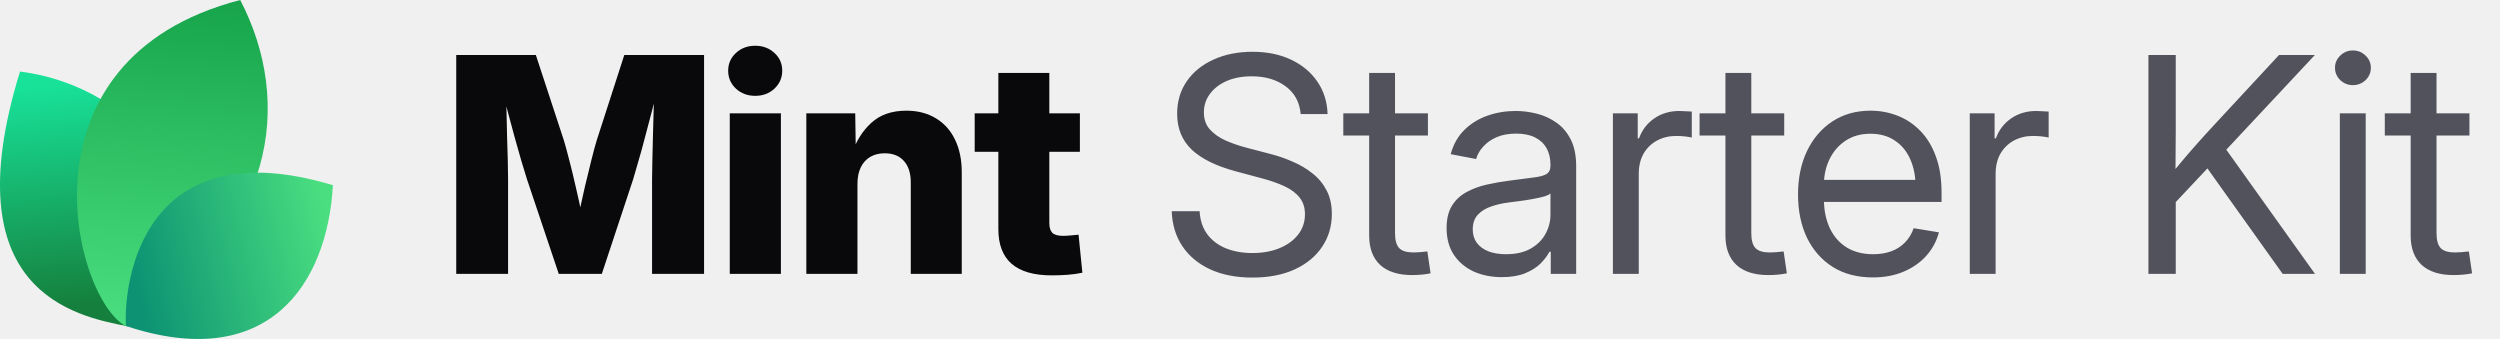
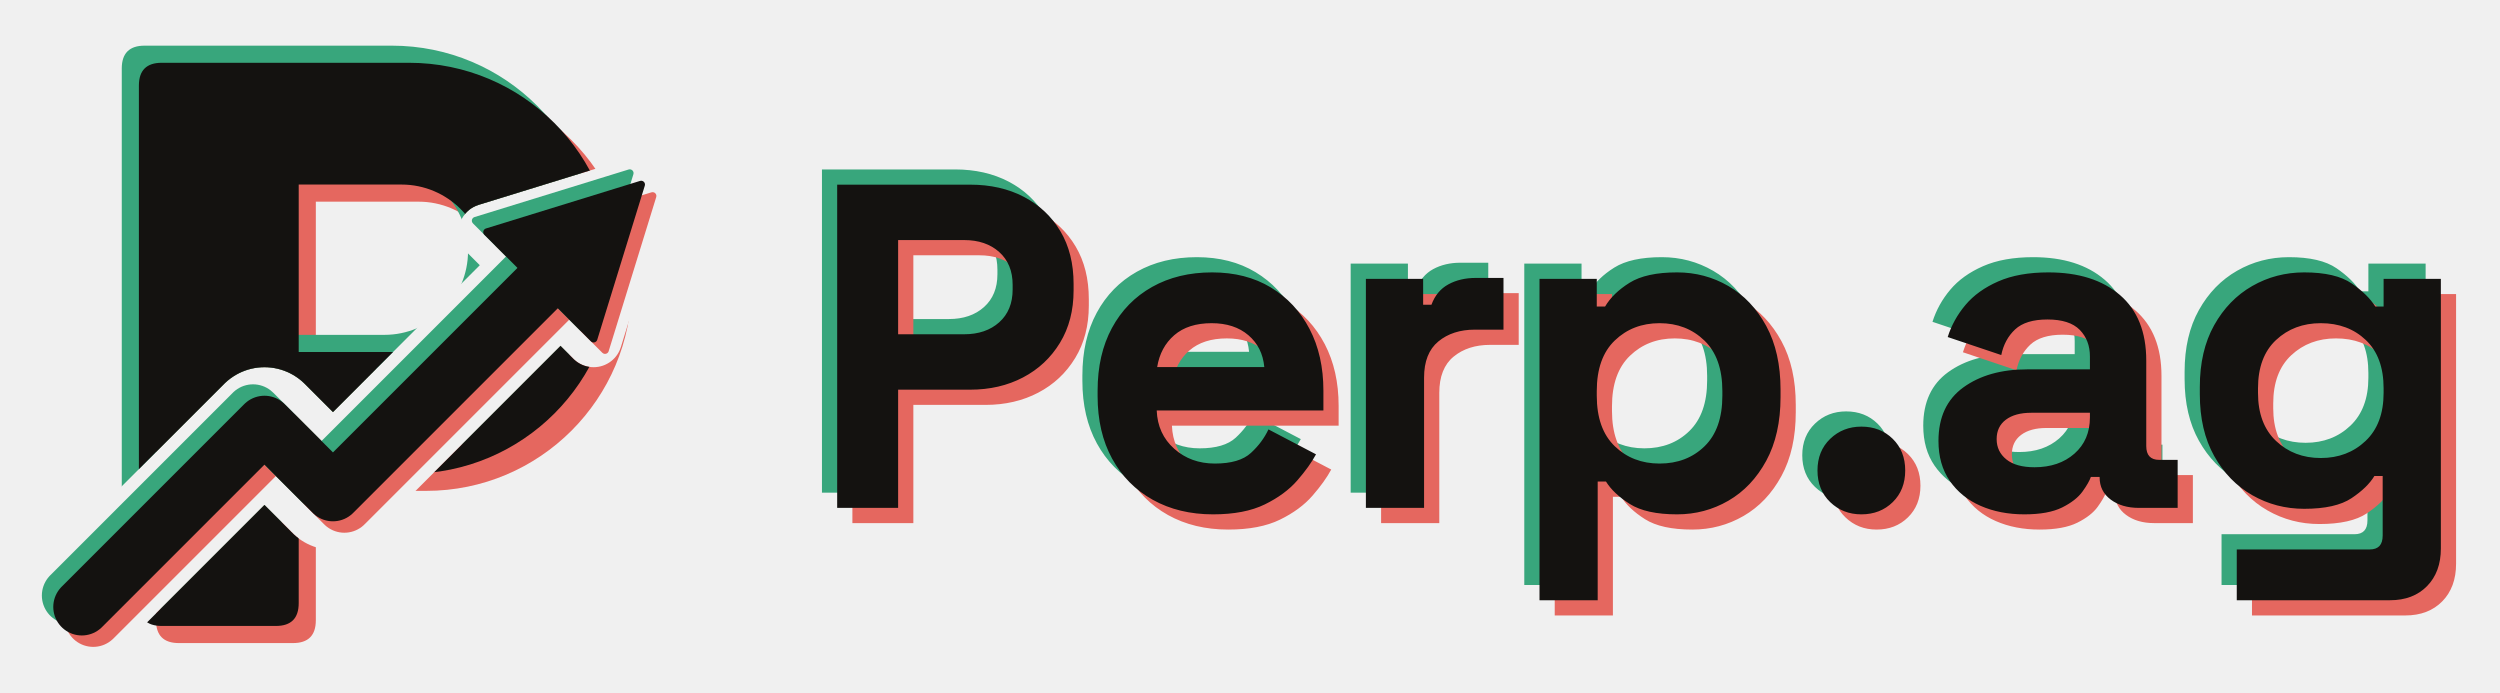
- <svg xmlns="http://www.w3.org/2000/svg" width="177" height="24" viewBox="0 0 177 24" fill="none">
-   <path d="M9.061 23.108C5.268 22.377 -3.391 20.627 1.417 5.064C9.634 6.099 16.973 14.064 9.061 23.108Z" fill="url(#paint0_linear_17557_2020)" />
-   <path d="M8.919 23.094C5.276 21.222 0.784 4.209 17.007 0C20.757 7.193 19.621 16.545 8.919 23.094Z" fill="url(#paint1_linear_17557_2020)" />
-   <path d="M8.914 23.079C8.735 19.882 10.159 9.085 23.57 13.111C23.181 20.123 18.984 26.418 8.914 23.079Z" fill="url(#paint2_linear_17557_2020)" />
-   <path d="M32.301 19.392V3.894H37.938L39.925 9.948C40.036 10.315 40.164 10.787 40.31 11.362C40.462 11.938 40.611 12.552 40.757 13.204C40.91 13.855 41.048 14.483 41.173 15.086C41.305 15.682 41.412 16.192 41.495 16.615H40.695C40.771 16.192 40.871 15.682 40.996 15.086C41.128 14.49 41.267 13.866 41.412 13.214C41.565 12.562 41.714 11.948 41.86 11.373C42.005 10.79 42.133 10.315 42.244 9.948L44.2 3.894H49.848V19.392H46.166V12.704C46.166 12.357 46.173 11.917 46.187 11.383C46.2 10.849 46.214 10.27 46.228 9.646C46.249 9.022 46.266 8.391 46.28 7.753C46.301 7.115 46.311 6.519 46.311 5.964H46.623C46.485 6.561 46.332 7.181 46.166 7.826C45.999 8.471 45.833 9.102 45.666 9.719C45.507 10.336 45.351 10.901 45.198 11.414C45.053 11.928 44.928 12.357 44.824 12.704L42.608 19.392H39.561L37.314 12.704C37.203 12.357 37.072 11.928 36.919 11.414C36.773 10.901 36.614 10.34 36.441 9.729C36.274 9.112 36.104 8.481 35.931 7.836C35.764 7.192 35.608 6.567 35.463 5.964H35.827C35.834 6.512 35.844 7.105 35.858 7.743C35.872 8.374 35.886 9.005 35.9 9.636C35.92 10.26 35.938 10.839 35.952 11.373C35.965 11.907 35.972 12.351 35.972 12.704V19.392H32.301ZM51.668 19.392V8.024H55.288V19.392H51.668ZM53.468 6.786C52.927 6.786 52.473 6.616 52.105 6.276C51.738 5.93 51.554 5.507 51.554 5.007C51.554 4.508 51.738 4.088 52.105 3.749C52.473 3.409 52.927 3.239 53.468 3.239C54.009 3.239 54.463 3.409 54.83 3.749C55.198 4.082 55.382 4.501 55.382 5.007C55.382 5.507 55.198 5.93 54.83 6.276C54.463 6.616 54.009 6.786 53.468 6.786ZM60.708 13.027V19.392H57.088V8.024H60.551L60.593 10.967H60.281C60.593 10.024 61.061 9.268 61.685 8.7C62.309 8.124 63.138 7.836 64.171 7.836C64.975 7.836 65.672 8.017 66.262 8.377C66.851 8.731 67.302 9.234 67.614 9.885C67.933 10.537 68.092 11.307 68.092 12.194V19.392H64.483V12.912C64.483 12.26 64.32 11.754 63.994 11.394C63.675 11.033 63.221 10.853 62.632 10.853C62.25 10.853 61.914 10.936 61.623 11.102C61.332 11.269 61.106 11.515 60.947 11.841C60.787 12.16 60.708 12.555 60.708 13.027ZM76.456 8.024V10.749H69.008V8.024H76.456ZM70.683 5.163H74.292V15.783C74.292 16.102 74.361 16.334 74.5 16.48C74.646 16.625 74.899 16.698 75.259 16.698C75.405 16.698 75.596 16.688 75.831 16.667C76.074 16.646 76.251 16.629 76.362 16.615L76.632 19.309C76.313 19.378 75.963 19.427 75.582 19.455C75.207 19.482 74.836 19.496 74.469 19.496C73.2 19.496 72.25 19.222 71.619 18.674C70.995 18.127 70.683 17.308 70.683 16.22V5.163Z" fill="#09090B" />
-   <path d="M88.667 19.652C87.523 19.652 86.528 19.458 85.682 19.07C84.843 18.681 84.188 18.137 83.716 17.437C83.245 16.736 82.992 15.908 82.957 14.951H84.933C84.968 15.596 85.148 16.14 85.474 16.584C85.8 17.021 86.24 17.354 86.795 17.582C87.35 17.804 87.974 17.915 88.667 17.915C89.388 17.915 90.026 17.801 90.581 17.572C91.143 17.343 91.583 17.024 91.902 16.615C92.228 16.199 92.391 15.717 92.391 15.169C92.391 14.698 92.266 14.306 92.017 13.994C91.767 13.675 91.413 13.408 90.956 13.193C90.498 12.978 89.954 12.787 89.323 12.621L87.502 12.132C86.123 11.765 85.082 11.255 84.382 10.603C83.689 9.944 83.342 9.095 83.342 8.055C83.342 7.174 83.571 6.404 84.028 5.746C84.486 5.087 85.117 4.577 85.921 4.217C86.726 3.849 87.645 3.666 88.678 3.666C89.718 3.666 90.63 3.853 91.413 4.227C92.204 4.602 92.824 5.122 93.275 5.787C93.726 6.446 93.965 7.209 93.993 8.076H92.089C92.013 7.23 91.656 6.574 91.018 6.11C90.387 5.638 89.586 5.403 88.615 5.403C87.95 5.403 87.36 5.513 86.847 5.735C86.341 5.957 85.946 6.262 85.661 6.651C85.377 7.032 85.235 7.469 85.235 7.961C85.235 8.447 85.377 8.849 85.661 9.168C85.946 9.48 86.317 9.74 86.774 9.948C87.232 10.149 87.724 10.319 88.251 10.457L89.884 10.884C90.439 11.023 90.977 11.206 91.496 11.435C92.023 11.657 92.495 11.934 92.911 12.267C93.334 12.593 93.67 12.995 93.92 13.474C94.17 13.945 94.294 14.504 94.294 15.149C94.294 16.015 94.066 16.788 93.608 17.468C93.157 18.148 92.512 18.681 91.673 19.07C90.834 19.458 89.832 19.652 88.667 19.652ZM101.097 8.024V9.594H95.106V8.024H101.097ZM96.937 5.163H98.767V16.521C98.767 17 98.865 17.347 99.059 17.562C99.26 17.77 99.6 17.874 100.078 17.874C100.21 17.874 100.366 17.867 100.546 17.853C100.733 17.832 100.903 17.815 101.056 17.801L101.285 19.351C101.097 19.392 100.886 19.423 100.65 19.444C100.414 19.465 100.189 19.475 99.974 19.475C98.996 19.475 98.244 19.236 97.717 18.758C97.197 18.272 96.937 17.579 96.937 16.677V5.163ZM106.33 19.621C105.595 19.621 104.932 19.489 104.343 19.226C103.754 18.955 103.285 18.564 102.939 18.05C102.592 17.53 102.419 16.896 102.419 16.147C102.419 15.495 102.547 14.965 102.804 14.556C103.06 14.146 103.403 13.828 103.833 13.599C104.263 13.363 104.742 13.186 105.269 13.068C105.796 12.95 106.333 12.857 106.881 12.787C107.574 12.69 108.132 12.617 108.555 12.569C108.978 12.52 109.287 12.441 109.481 12.33C109.675 12.212 109.772 12.014 109.772 11.737V11.654C109.772 11.203 109.679 10.815 109.492 10.489C109.311 10.163 109.041 9.91 108.68 9.729C108.32 9.549 107.872 9.459 107.338 9.459C106.805 9.459 106.34 9.546 105.945 9.719C105.556 9.892 105.241 10.118 104.998 10.395C104.755 10.665 104.593 10.953 104.509 11.258L102.71 10.915C102.897 10.222 103.22 9.65 103.677 9.199C104.135 8.748 104.679 8.412 105.31 8.19C105.941 7.968 106.607 7.857 107.307 7.857C107.8 7.857 108.295 7.92 108.795 8.044C109.301 8.169 109.765 8.381 110.188 8.679C110.611 8.97 110.951 9.369 111.208 9.875C111.464 10.374 111.593 11.005 111.593 11.768V19.392H109.793V17.822H109.7C109.568 18.085 109.363 18.359 109.086 18.643C108.809 18.921 108.444 19.153 107.994 19.34C107.543 19.527 106.988 19.621 106.33 19.621ZM106.621 17.998C107.321 17.998 107.904 17.867 108.368 17.603C108.84 17.333 109.19 16.986 109.419 16.563C109.654 16.133 109.772 15.682 109.772 15.211V13.692C109.703 13.769 109.554 13.841 109.325 13.911C109.096 13.973 108.829 14.032 108.524 14.088C108.226 14.143 107.921 14.192 107.609 14.233C107.304 14.275 107.033 14.309 106.798 14.337C106.354 14.393 105.938 14.49 105.549 14.628C105.168 14.76 104.86 14.954 104.624 15.211C104.388 15.467 104.27 15.811 104.27 16.241C104.27 16.615 104.367 16.934 104.561 17.198C104.762 17.461 105.04 17.662 105.393 17.801C105.747 17.933 106.156 17.998 106.621 17.998ZM114.193 19.392V8.024H115.951V9.792H116.045C116.253 9.209 116.61 8.741 117.116 8.388C117.622 8.034 118.219 7.857 118.905 7.857C119.058 7.857 119.217 7.864 119.384 7.878C119.55 7.885 119.682 7.892 119.779 7.899V9.74C119.716 9.719 119.578 9.695 119.363 9.667C119.155 9.639 118.922 9.625 118.666 9.625C118.174 9.625 117.726 9.733 117.324 9.948C116.922 10.163 116.603 10.471 116.367 10.874C116.138 11.276 116.024 11.758 116.024 12.319V19.392H114.193ZM126.322 8.024V9.594H120.33V8.024H126.322ZM122.161 5.163H123.992V16.521C123.992 17 124.089 17.347 124.283 17.562C124.484 17.77 124.824 17.874 125.302 17.874C125.434 17.874 125.59 17.867 125.77 17.853C125.958 17.832 126.127 17.815 126.28 17.801L126.509 19.351C126.322 19.392 126.11 19.423 125.874 19.444C125.639 19.465 125.413 19.475 125.198 19.475C124.221 19.475 123.468 19.236 122.941 18.758C122.421 18.272 122.161 17.579 122.161 16.677V5.163ZM132.604 19.642C131.502 19.642 130.555 19.396 129.765 18.903C128.974 18.404 128.364 17.714 127.934 16.834C127.511 15.946 127.3 14.927 127.3 13.775C127.3 12.611 127.511 11.584 127.934 10.697C128.364 9.802 128.964 9.102 129.734 8.596C130.51 8.089 131.408 7.836 132.428 7.836C133.1 7.836 133.738 7.954 134.341 8.19C134.952 8.426 135.489 8.783 135.954 9.261C136.425 9.74 136.793 10.343 137.056 11.071C137.327 11.792 137.462 12.645 137.462 13.63V14.296H128.433V12.735H136.463L135.631 13.297C135.631 12.541 135.506 11.876 135.257 11.3C135.007 10.725 134.643 10.277 134.165 9.958C133.686 9.632 133.107 9.469 132.428 9.469C131.748 9.469 131.162 9.632 130.67 9.958C130.177 10.284 129.796 10.725 129.526 11.279C129.262 11.827 129.13 12.441 129.13 13.12V14.046C129.13 14.864 129.273 15.572 129.557 16.168C129.841 16.757 130.243 17.211 130.763 17.53C131.283 17.842 131.901 17.998 132.615 17.998C133.093 17.998 133.523 17.929 133.905 17.79C134.293 17.645 134.619 17.433 134.882 17.156C135.153 16.879 135.354 16.546 135.486 16.157L137.275 16.449C137.108 17.08 136.81 17.634 136.38 18.113C135.95 18.591 135.413 18.966 134.768 19.236C134.123 19.507 133.402 19.642 132.604 19.642ZM139.459 19.392V8.024H141.217V9.792H141.311C141.519 9.209 141.876 8.741 142.382 8.388C142.888 8.034 143.485 7.857 144.171 7.857C144.324 7.857 144.483 7.864 144.649 7.878C144.816 7.885 144.948 7.892 145.045 7.899V9.74C144.982 9.719 144.844 9.695 144.629 9.667C144.421 9.639 144.188 9.625 143.932 9.625C143.439 9.625 142.992 9.733 142.59 9.948C142.188 10.163 141.869 10.471 141.633 10.874C141.404 11.276 141.29 11.758 141.29 12.319V19.392H139.459ZM153.429 14.961V12.715C153.783 12.257 154.136 11.82 154.49 11.404C154.844 10.981 155.204 10.565 155.572 10.156C155.939 9.74 156.314 9.327 156.695 8.918L161.355 3.894H163.893L157.277 10.967H157.184L153.429 14.961ZM152.108 19.392V3.894H154.043V9.241L154.022 12.559L154.043 13.505V19.392H152.108ZM161.615 19.392L155.967 11.477L157.173 9.969L163.903 19.392H161.615ZM165.661 19.392V8.024H167.492V19.392H165.661ZM166.587 6.027C166.24 6.027 165.942 5.909 165.692 5.673C165.443 5.43 165.318 5.139 165.318 4.799C165.318 4.459 165.443 4.172 165.692 3.936C165.942 3.693 166.24 3.572 166.587 3.572C166.934 3.572 167.232 3.693 167.482 3.936C167.731 4.172 167.856 4.459 167.856 4.799C167.856 5.139 167.731 5.43 167.482 5.673C167.232 5.909 166.934 6.027 166.587 6.027ZM174.836 8.024V9.594H168.844V8.024H174.836ZM170.675 5.163H172.506V16.521C172.506 17 172.603 17.347 172.797 17.562C172.998 17.77 173.338 17.874 173.816 17.874C173.948 17.874 174.104 17.867 174.284 17.853C174.472 17.832 174.641 17.815 174.794 17.801L175.023 19.351C174.836 19.392 174.624 19.423 174.388 19.444C174.153 19.465 173.927 19.475 173.712 19.475C172.735 19.475 171.982 19.236 171.455 18.758C170.935 18.272 170.675 17.579 170.675 16.677V5.163Z" fill="#52525C" />
+ <svg xmlns="http://www.w3.org/2000/svg" viewBox="81 79 1314 364" role="img" aria-label="Perp.ag">
  <defs>
-     <linearGradient id="paint0_linear_17557_2020" x1="3.776" y1="5.916" x2="5.232" y2="21.559" gradientUnits="userSpaceOnUse">
-       <stop stop-color="#18E299" />
-       <stop offset="1" stop-color="#15803D" />
-     </linearGradient>
-     <linearGradient id="paint1_linear_17557_2020" x1="12.171" y1="-0.718" x2="10.19" y2="22.983" gradientUnits="userSpaceOnUse">
-       <stop stop-color="#16A34A" />
-       <stop offset="1" stop-color="#4ADE80" />
-     </linearGradient>
-     <linearGradient id="paint2_linear_17557_2020" x1="23.133" y1="15.353" x2="9.338" y2="18.52" gradientUnits="userSpaceOnUse">
-       <stop stop-color="#4ADE80" />
-       <stop offset="1" stop-color="#0D9373" />
-     </linearGradient>
+     <mask id="bm-cut-foot-l" maskUnits="userSpaceOnUse" x="0" y="0" width="512" height="512">
+       <rect width="512" height="512" fill="#fff" />
+       <path d="M118 394L214 298L250 334L364 220" fill="none" stroke="#000" stroke-width="60" stroke-linejoin="round" stroke-linecap="round" />
+       <path d="M412 172L387 253L331 197Z" fill="#000" stroke="#000" stroke-width="30" stroke-linejoin="round" />
+     </mask>
  </defs>
+   <g transform="translate(6 4)">
+     <g class="bm-echo-short">
+       <g mask="url(#bm-cut-foot-l)">
+         <path d="M160 108H290A108 108 0 0 1 290 324H232V392Q232 404 220 404H160Q148 404 148 392V120Q148 108 160 108ZM232 172H286A44 44 0 0 1 286 260H232Z" fill-rule="evenodd" fill="#e5675f" transform="translate(9 9)" />
+       </g>
+       <g transform="translate(6 6)" fill="#e5675f" stroke="#e5675f" stroke-linejoin="round">
+         <path d="M118 394L214 298L250 334L364 220" fill="none" stroke-width="30" stroke-linecap="round" />
+         <path d="M412 172L387 253L331 197Z" stroke-width="4" />
+       </g>
+     </g>
+     <g class="bm-echo-long">
+       <g mask="url(#bm-cut-foot-l)">
+         <path d="M160 108H290A108 108 0 0 1 290 324H232V392Q232 404 220 404H160Q148 404 148 392V120Q148 108 160 108ZM232 172H286A44 44 0 0 1 286 260H232Z" fill-rule="evenodd" fill="#38a67c" transform="translate(-9 -9)" />
+       </g>
+       <g transform="translate(-6 -6)" fill="#38a67c" stroke="#38a67c" stroke-linejoin="round">
+         <path d="M118 394L214 298L250 334L364 220" fill="none" stroke-width="30" stroke-linecap="round" />
+         <path d="M412 172L387 253L331 197Z" stroke-width="4" />
+       </g>
+     </g>
+     <g mask="url(#bm-cut-foot-l)">
+       <path d="M160 108H290A108 108 0 0 1 290 324H232V392Q232 404 220 404H160Q148 404 148 392V120Q148 108 160 108ZM232 172H286A44 44 0 0 1 286 260H232Z" fill-rule="evenodd" fill="#141210" transform="translate(0 0)" />
+     </g>
+     <g transform="translate(0 0)" fill="#141210" stroke="#141210" stroke-linejoin="round">
+       <path d="M118 394L214 298L250 334L364 220" fill="none" stroke-width="30" stroke-linecap="round" />
+       <path d="M412 172L387 253L331 197Z" stroke-width="4" />
+     </g>
+   </g>
+   <g transform="translate(497 337.945)" fill="#38a67c">
+     <path d="M16.018 0.0V-169.89H85.916Q101.934 -169.89 114.19 -163.458Q126.447 -157.027 133.364 -145.377Q140.281 -133.728 140.281 -117.71V-114.312Q140.281 -98.536 133.121 -86.765Q125.961 -74.994 113.705 -68.563Q101.449 -62.131 85.916 -62.131H48.055V0.0ZM48.055 -91.255H82.761Q94.168 -91.255 101.206 -97.565Q108.244 -103.876 108.244 -114.797V-117.224Q108.244 -128.146 101.206 -134.456Q94.168 -140.766 82.761 -140.766H48.055ZM213.576 3.398Q195.616 3.398 181.904 -4.247Q168.191 -11.892 160.546 -25.848Q152.901 -39.803 152.901 -58.733V-61.646Q152.901 -80.576 160.425 -94.532Q167.948 -108.487 181.54 -116.132Q195.131 -123.777 213.091 -123.777Q230.808 -123.777 243.913 -115.889Q257.019 -108.001 264.3 -94.046Q271.581 -80.091 271.581 -61.646V-51.21H183.967Q184.452 -38.832 193.189 -31.066Q201.926 -23.299 214.547 -23.299Q227.41 -23.299 233.477 -28.881Q239.545 -34.463 242.7 -41.259L267.698 -28.153Q264.3 -21.843 257.869 -14.441Q251.437 -7.038 240.758 -1.82Q230.08 3.398 213.576 3.398ZM184.209 -74.023H240.516Q239.545 -84.46 232.143 -90.77Q224.74 -97.08 212.848 -97.08Q200.47 -97.08 193.189 -90.77Q185.908 -84.46 184.209 -74.023ZM293.91 0.0V-120.379H324.005V-106.788H328.373Q331.043 -114.069 337.232 -117.467Q343.421 -120.865 351.672 -120.865H366.234V-93.682H351.187Q339.537 -93.682 332.014 -87.493Q324.49 -81.305 324.49 -68.441V0.0ZM385.165 48.54V-120.379H415.26V-105.817H419.628Q423.754 -112.856 432.491 -118.316Q441.229 -123.777 457.49 -123.777Q472.052 -123.777 484.429 -116.617Q496.807 -109.458 504.331 -95.624Q511.854 -81.79 511.854 -62.131V-58.248Q511.854 -38.589 504.331 -24.755Q496.807 -10.921 484.429 -3.762Q472.052 3.398 457.49 3.398Q441.229 3.398 432.613 -2.063Q423.997 -7.524 420.114 -13.834H415.745V48.54ZM448.267 -23.299Q462.586 -23.299 471.93 -32.4Q481.274 -41.502 481.274 -58.976V-61.403Q481.274 -78.877 471.809 -87.979Q462.344 -97.08 448.267 -97.08Q434.19 -97.08 424.725 -87.979Q415.26 -78.877 415.26 -61.403V-58.976Q415.26 -41.502 424.725 -32.4Q434.19 -23.299 448.267 -23.299ZM554.327 3.398Q544.619 3.398 537.945 -3.034Q531.27 -9.465 531.27 -19.659Q531.27 -29.852 537.945 -36.284Q544.619 -42.715 554.327 -42.715Q564.277 -42.715 570.83 -36.284Q577.383 -29.852 577.383 -19.659Q577.383 -9.465 570.83 -3.034Q564.277 3.398 554.327 3.398ZM640 3.398Q627.137 3.398 616.943 -1.092Q606.75 -5.582 600.804 -14.198Q594.858 -22.814 594.858 -35.191Q594.858 -53.879 607.964 -63.345Q621.069 -72.81 641.456 -72.81H674.463V-79.606Q674.463 -88.1 669.124 -93.561Q663.784 -99.022 652.135 -99.022Q640.728 -99.022 635.146 -93.804Q629.564 -88.585 627.865 -80.334L599.712 -89.799Q602.624 -99.022 609.056 -106.667Q615.487 -114.312 626.287 -119.044Q637.087 -123.777 652.62 -123.777Q676.405 -123.777 690.239 -111.885Q704.073 -99.992 704.073 -77.421V-32.522Q704.073 -25.241 710.868 -25.241H720.576V0.0H700.189Q691.21 0.0 685.385 -4.369Q679.56 -8.737 679.56 -16.018V-16.261H674.949Q673.978 -13.348 670.58 -8.616Q667.182 -3.883 659.901 -0.243Q652.62 3.398 640 3.398ZM645.339 -21.358Q658.202 -21.358 666.333 -28.517Q674.463 -35.677 674.463 -47.569V-49.996H643.64Q635.146 -49.996 630.292 -46.356Q625.438 -42.715 625.438 -36.162Q625.438 -29.609 630.535 -25.483Q635.631 -21.358 645.339 -21.358ZM732.226 -59.704V-63.587Q732.226 -82.518 739.75 -95.988Q747.273 -109.458 759.772 -116.617Q772.271 -123.777 787.076 -123.777Q803.58 -123.777 812.074 -117.952Q820.569 -112.127 824.452 -105.817H828.82V-120.379H858.915V21.358Q858.915 33.735 851.634 41.138Q844.353 48.54 832.218 48.54H751.642V21.843H821.539Q828.335 21.843 828.335 14.562V-16.746H823.966Q820.326 -10.679 811.953 -5.097Q803.58 0.485 787.076 0.485Q772.271 0.485 759.772 -6.674Q747.273 -13.834 739.75 -27.304Q732.226 -40.774 732.226 -59.704ZM795.813 -26.212Q809.89 -26.212 819.355 -35.191Q828.82 -44.171 828.82 -60.432V-62.859Q828.82 -79.363 819.477 -88.221Q810.133 -97.08 795.813 -97.08Q781.737 -97.08 772.271 -88.221Q762.806 -79.363 762.806 -62.859V-60.432Q762.806 -44.171 772.271 -35.191Q781.737 -26.212 795.813 -26.212Z" />
+   </g>
+   <g transform="translate(513 353.945)" fill="#e5675f">
+     <path d="M16.018 0.0V-169.89H85.916Q101.934 -169.89 114.19 -163.458Q126.447 -157.027 133.364 -145.377Q140.281 -133.728 140.281 -117.71V-114.312Q140.281 -98.536 133.121 -86.765Q125.961 -74.994 113.705 -68.563Q101.449 -62.131 85.916 -62.131H48.055V0.0ZM48.055 -91.255H82.761Q94.168 -91.255 101.206 -97.565Q108.244 -103.876 108.244 -114.797V-117.224Q108.244 -128.146 101.206 -134.456Q94.168 -140.766 82.761 -140.766H48.055ZM213.576 3.398Q195.616 3.398 181.904 -4.247Q168.191 -11.892 160.546 -25.848Q152.901 -39.803 152.901 -58.733V-61.646Q152.901 -80.576 160.425 -94.532Q167.948 -108.487 181.54 -116.132Q195.131 -123.777 213.091 -123.777Q230.808 -123.777 243.913 -115.889Q257.019 -108.001 264.3 -94.046Q271.581 -80.091 271.581 -61.646V-51.21H183.967Q184.452 -38.832 193.189 -31.066Q201.926 -23.299 214.547 -23.299Q227.41 -23.299 233.477 -28.881Q239.545 -34.463 242.7 -41.259L267.698 -28.153Q264.3 -21.843 257.869 -14.441Q251.437 -7.038 240.758 -1.82Q230.08 3.398 213.576 3.398ZM184.209 -74.023H240.516Q239.545 -84.46 232.143 -90.77Q224.74 -97.08 212.848 -97.08Q200.47 -97.08 193.189 -90.77Q185.908 -84.46 184.209 -74.023ZM293.91 0.0V-120.379H324.005V-106.788H328.373Q331.043 -114.069 337.232 -117.467Q343.421 -120.865 351.672 -120.865H366.234V-93.682H351.187Q339.537 -93.682 332.014 -87.493Q324.49 -81.305 324.49 -68.441V0.0ZM385.165 48.54V-120.379H415.26V-105.817H419.628Q423.754 -112.856 432.491 -118.316Q441.229 -123.777 457.49 -123.777Q472.052 -123.777 484.429 -116.617Q496.807 -109.458 504.331 -95.624Q511.854 -81.79 511.854 -62.131V-58.248Q511.854 -38.589 504.331 -24.755Q496.807 -10.921 484.429 -3.762Q472.052 3.398 457.49 3.398Q441.229 3.398 432.613 -2.063Q423.997 -7.524 420.114 -13.834H415.745V48.54ZM448.267 -23.299Q462.586 -23.299 471.93 -32.4Q481.274 -41.502 481.274 -58.976V-61.403Q481.274 -78.877 471.809 -87.979Q462.344 -97.08 448.267 -97.08Q434.19 -97.08 424.725 -87.979Q415.26 -78.877 415.26 -61.403V-58.976Q415.26 -41.502 424.725 -32.4Q434.19 -23.299 448.267 -23.299ZM554.327 3.398Q544.619 3.398 537.945 -3.034Q531.27 -9.465 531.27 -19.659Q531.27 -29.852 537.945 -36.284Q544.619 -42.715 554.327 -42.715Q564.277 -42.715 570.83 -36.284Q577.383 -29.852 577.383 -19.659Q577.383 -9.465 570.83 -3.034Q564.277 3.398 554.327 3.398ZM640 3.398Q627.137 3.398 616.943 -1.092Q606.75 -5.582 600.804 -14.198Q594.858 -22.814 594.858 -35.191Q594.858 -53.879 607.964 -63.345Q621.069 -72.81 641.456 -72.81H674.463V-79.606Q674.463 -88.1 669.124 -93.561Q663.784 -99.022 652.135 -99.022Q640.728 -99.022 635.146 -93.804Q629.564 -88.585 627.865 -80.334L599.712 -89.799Q602.624 -99.022 609.056 -106.667Q615.487 -114.312 626.287 -119.044Q637.087 -123.777 652.62 -123.777Q676.405 -123.777 690.239 -111.885Q704.073 -99.992 704.073 -77.421V-32.522Q704.073 -25.241 710.868 -25.241H720.576V0.0H700.189Q691.21 0.0 685.385 -4.369Q679.56 -8.737 679.56 -16.018V-16.261H674.949Q673.978 -13.348 670.58 -8.616Q667.182 -3.883 659.901 -0.243Q652.62 3.398 640 3.398ZM645.339 -21.358Q658.202 -21.358 666.333 -28.517Q674.463 -35.677 674.463 -47.569V-49.996H643.64Q635.146 -49.996 630.292 -46.356Q625.438 -42.715 625.438 -36.162Q625.438 -29.609 630.535 -25.483Q635.631 -21.358 645.339 -21.358ZM732.226 -59.704V-63.587Q732.226 -82.518 739.75 -95.988Q747.273 -109.458 759.772 -116.617Q772.271 -123.777 787.076 -123.777Q803.58 -123.777 812.074 -117.952Q820.569 -112.127 824.452 -105.817H828.82V-120.379H858.915V21.358Q858.915 33.735 851.634 41.138Q844.353 48.54 832.218 48.54H751.642V21.843H821.539Q828.335 21.843 828.335 14.562V-16.746H823.966Q820.326 -10.679 811.953 -5.097Q803.58 0.485 787.076 0.485Q772.271 0.485 759.772 -6.674Q747.273 -13.834 739.75 -27.304Q732.226 -40.774 732.226 -59.704ZM795.813 -26.212Q809.89 -26.212 819.355 -35.191Q828.82 -44.171 828.82 -60.432V-62.859Q828.82 -79.363 819.477 -88.221Q810.133 -97.08 795.813 -97.08Q781.737 -97.08 772.271 -88.221Q762.806 -79.363 762.806 -62.859V-60.432Q762.806 -44.171 772.271 -35.191Q781.737 -26.212 795.813 -26.212Z" />
+   </g>
+   <g transform="translate(505 345.945)" fill="#141210">
+     <path d="M16.018 0.0V-169.89H85.916Q101.934 -169.89 114.19 -163.458Q126.447 -157.027 133.364 -145.377Q140.281 -133.728 140.281 -117.71V-114.312Q140.281 -98.536 133.121 -86.765Q125.961 -74.994 113.705 -68.563Q101.449 -62.131 85.916 -62.131H48.055V0.0ZM48.055 -91.255H82.761Q94.168 -91.255 101.206 -97.565Q108.244 -103.876 108.244 -114.797V-117.224Q108.244 -128.146 101.206 -134.456Q94.168 -140.766 82.761 -140.766H48.055ZM213.576 3.398Q195.616 3.398 181.904 -4.247Q168.191 -11.892 160.546 -25.848Q152.901 -39.803 152.901 -58.733V-61.646Q152.901 -80.576 160.425 -94.532Q167.948 -108.487 181.54 -116.132Q195.131 -123.777 213.091 -123.777Q230.808 -123.777 243.913 -115.889Q257.019 -108.001 264.3 -94.046Q271.581 -80.091 271.581 -61.646V-51.21H183.967Q184.452 -38.832 193.189 -31.066Q201.926 -23.299 214.547 -23.299Q227.41 -23.299 233.477 -28.881Q239.545 -34.463 242.7 -41.259L267.698 -28.153Q264.3 -21.843 257.869 -14.441Q251.437 -7.038 240.758 -1.82Q230.08 3.398 213.576 3.398ZM184.209 -74.023H240.516Q239.545 -84.46 232.143 -90.77Q224.74 -97.08 212.848 -97.08Q200.47 -97.08 193.189 -90.77Q185.908 -84.46 184.209 -74.023ZM293.91 0.0V-120.379H324.005V-106.788H328.373Q331.043 -114.069 337.232 -117.467Q343.421 -120.865 351.672 -120.865H366.234V-93.682H351.187Q339.537 -93.682 332.014 -87.493Q324.49 -81.305 324.49 -68.441V0.0ZM385.165 48.54V-120.379H415.26V-105.817H419.628Q423.754 -112.856 432.491 -118.316Q441.229 -123.777 457.49 -123.777Q472.052 -123.777 484.429 -116.617Q496.807 -109.458 504.331 -95.624Q511.854 -81.79 511.854 -62.131V-58.248Q511.854 -38.589 504.331 -24.755Q496.807 -10.921 484.429 -3.762Q472.052 3.398 457.49 3.398Q441.229 3.398 432.613 -2.063Q423.997 -7.524 420.114 -13.834H415.745V48.54ZM448.267 -23.299Q462.586 -23.299 471.93 -32.4Q481.274 -41.502 481.274 -58.976V-61.403Q481.274 -78.877 471.809 -87.979Q462.344 -97.08 448.267 -97.08Q434.19 -97.08 424.725 -87.979Q415.26 -78.877 415.26 -61.403V-58.976Q415.26 -41.502 424.725 -32.4Q434.19 -23.299 448.267 -23.299ZM554.327 3.398Q544.619 3.398 537.945 -3.034Q531.27 -9.465 531.27 -19.659Q531.27 -29.852 537.945 -36.284Q544.619 -42.715 554.327 -42.715Q564.277 -42.715 570.83 -36.284Q577.383 -29.852 577.383 -19.659Q577.383 -9.465 570.83 -3.034Q564.277 3.398 554.327 3.398ZM640 3.398Q627.137 3.398 616.943 -1.092Q606.75 -5.582 600.804 -14.198Q594.858 -22.814 594.858 -35.191Q594.858 -53.879 607.964 -63.345Q621.069 -72.81 641.456 -72.81H674.463V-79.606Q674.463 -88.1 669.124 -93.561Q663.784 -99.022 652.135 -99.022Q640.728 -99.022 635.146 -93.804Q629.564 -88.585 627.865 -80.334L599.712 -89.799Q602.624 -99.022 609.056 -106.667Q615.487 -114.312 626.287 -119.044Q637.087 -123.777 652.62 -123.777Q676.405 -123.777 690.239 -111.885Q704.073 -99.992 704.073 -77.421V-32.522Q704.073 -25.241 710.868 -25.241H720.576V0.0H700.189Q691.21 0.0 685.385 -4.369Q679.56 -8.737 679.56 -16.018V-16.261H674.949Q673.978 -13.348 670.58 -8.616Q667.182 -3.883 659.901 -0.243Q652.62 3.398 640 3.398ZM645.339 -21.358Q658.202 -21.358 666.333 -28.517Q674.463 -35.677 674.463 -47.569V-49.996H643.64Q635.146 -49.996 630.292 -46.356Q625.438 -42.715 625.438 -36.162Q625.438 -29.609 630.535 -25.483Q635.631 -21.358 645.339 -21.358ZM732.226 -59.704V-63.587Q732.226 -82.518 739.75 -95.988Q747.273 -109.458 759.772 -116.617Q772.271 -123.777 787.076 -123.777Q803.58 -123.777 812.074 -117.952Q820.569 -112.127 824.452 -105.817H828.82V-120.379H858.915V21.358Q858.915 33.735 851.634 41.138Q844.353 48.54 832.218 48.54H751.642V21.843H821.539Q828.335 21.843 828.335 14.562V-16.746H823.966Q820.326 -10.679 811.953 -5.097Q803.58 0.485 787.076 0.485Q772.271 0.485 759.772 -6.674Q747.273 -13.834 739.75 -27.304Q732.226 -40.774 732.226 -59.704ZM795.813 -26.212Q809.89 -26.212 819.355 -35.191Q828.82 -44.171 828.82 -60.432V-62.859Q828.82 -79.363 819.477 -88.221Q810.133 -97.08 795.813 -97.08Q781.737 -97.08 772.271 -88.221Q762.806 -79.363 762.806 -62.859V-60.432Q762.806 -44.171 772.271 -35.191Q781.737 -26.212 795.813 -26.212Z" />
+   </g>
</svg>
